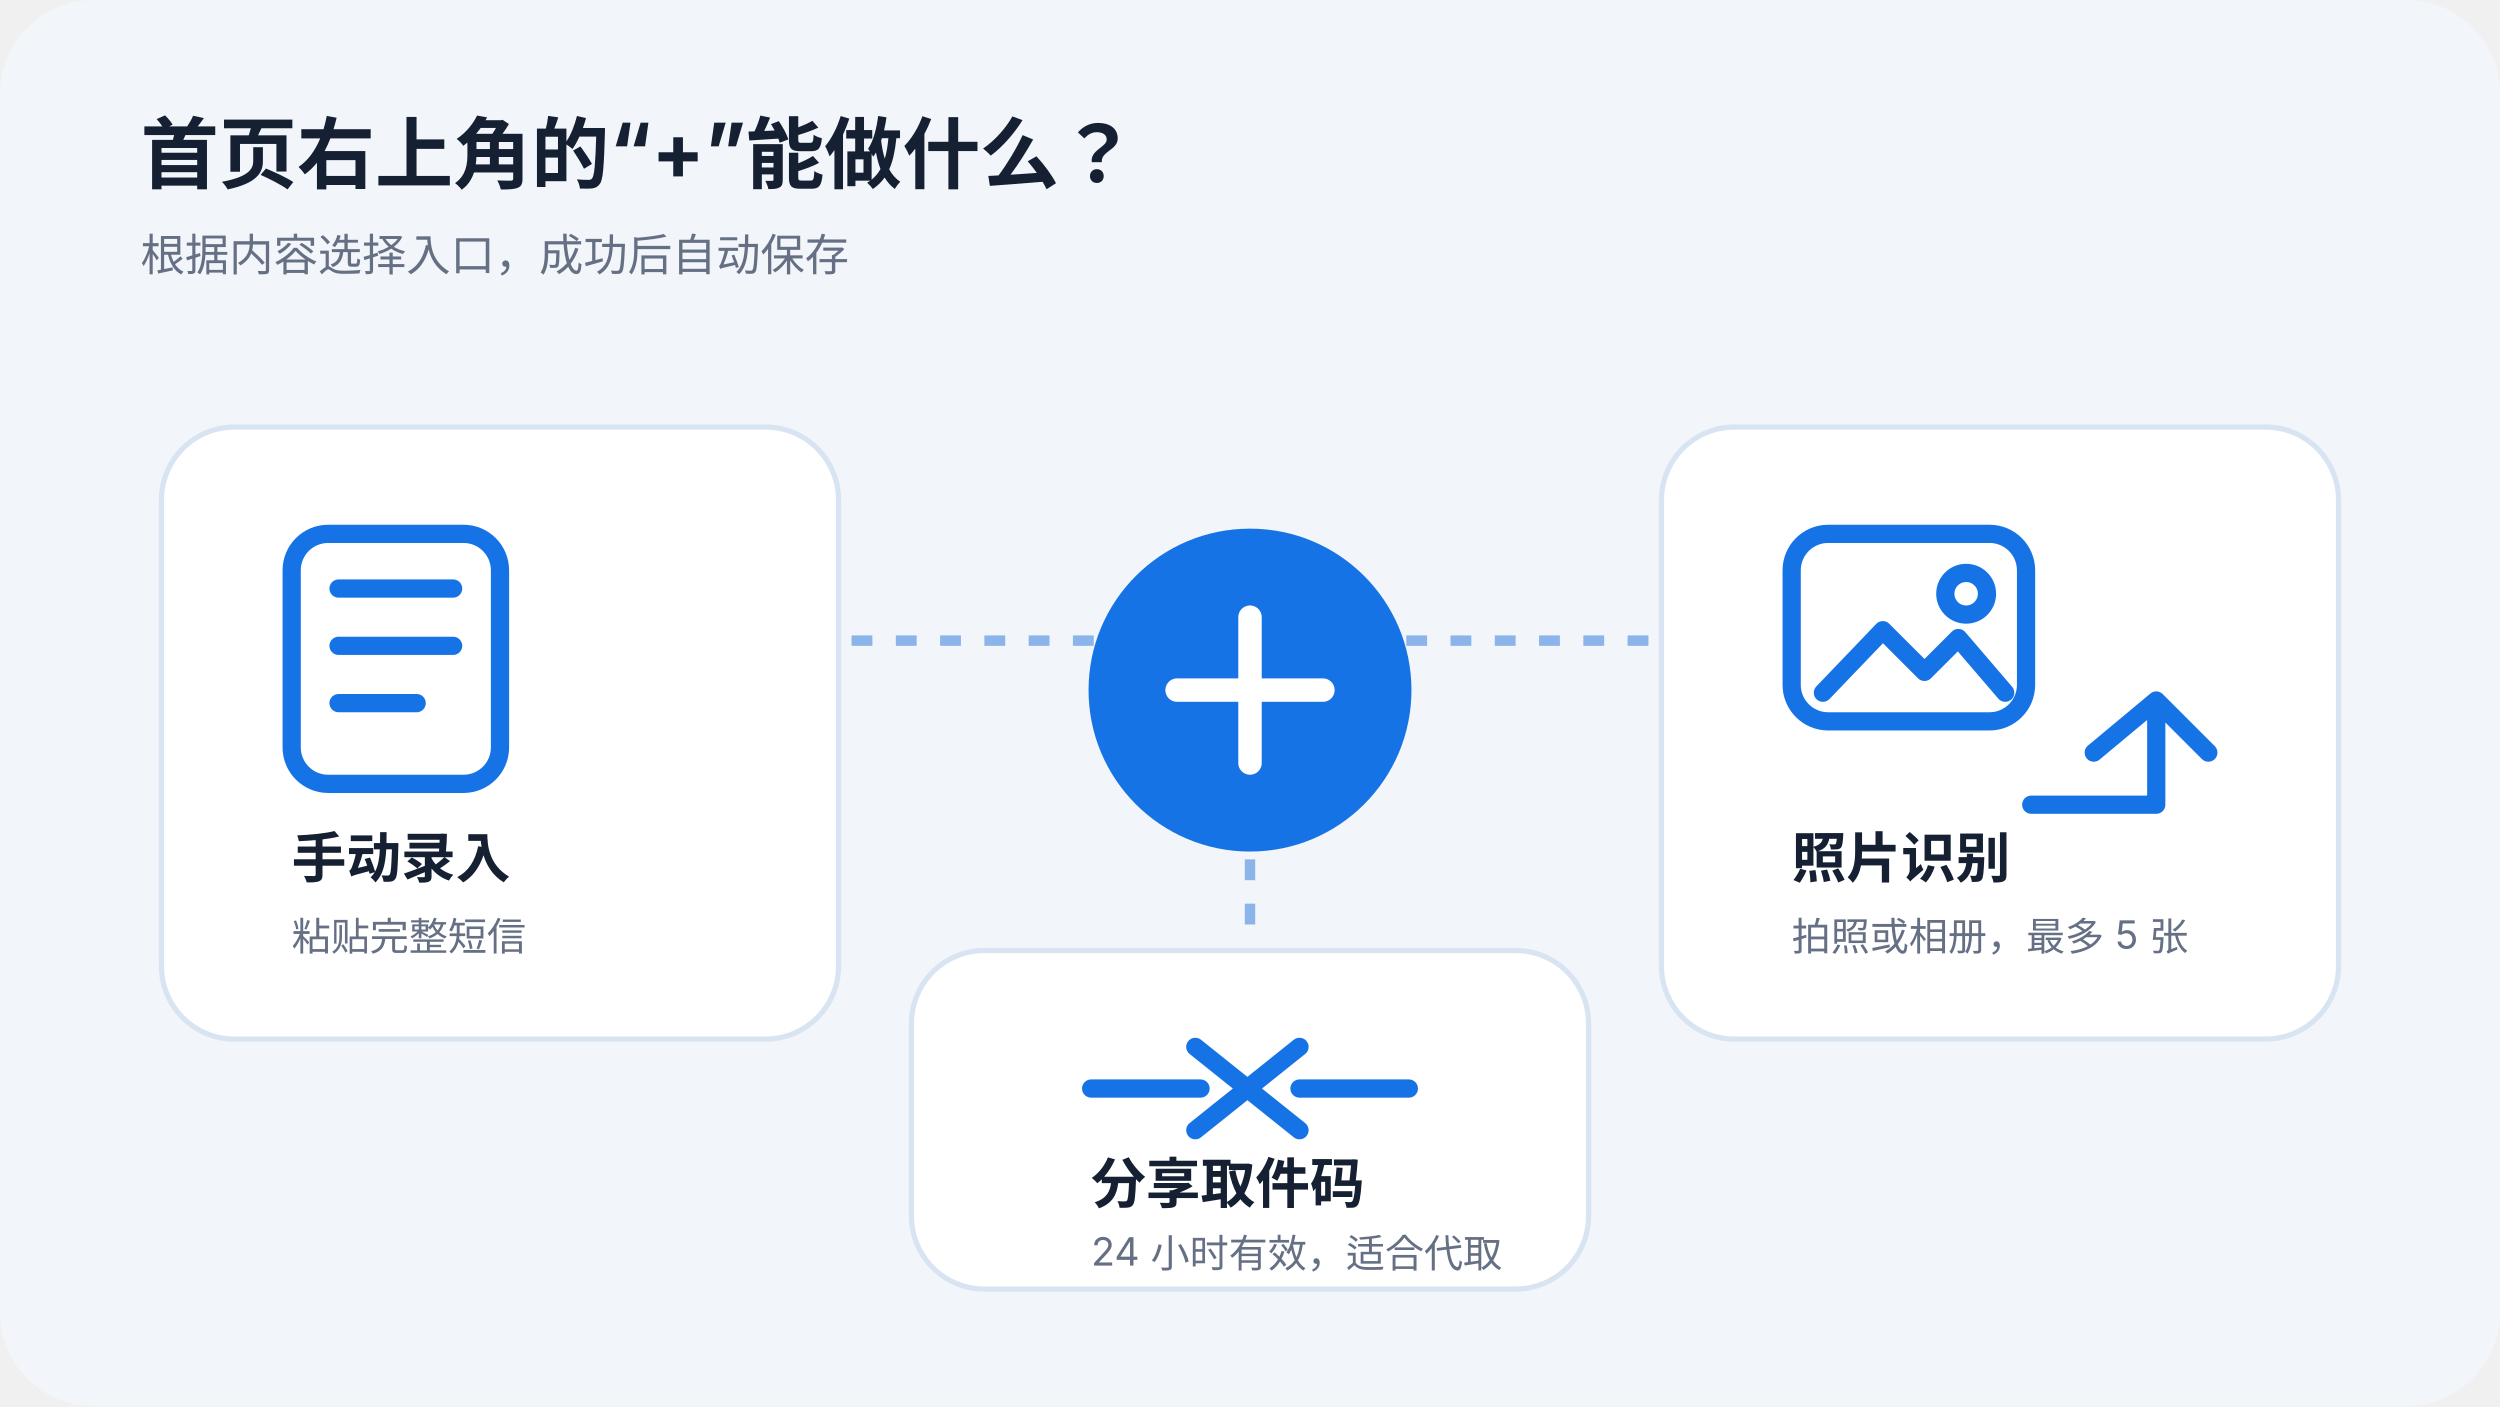
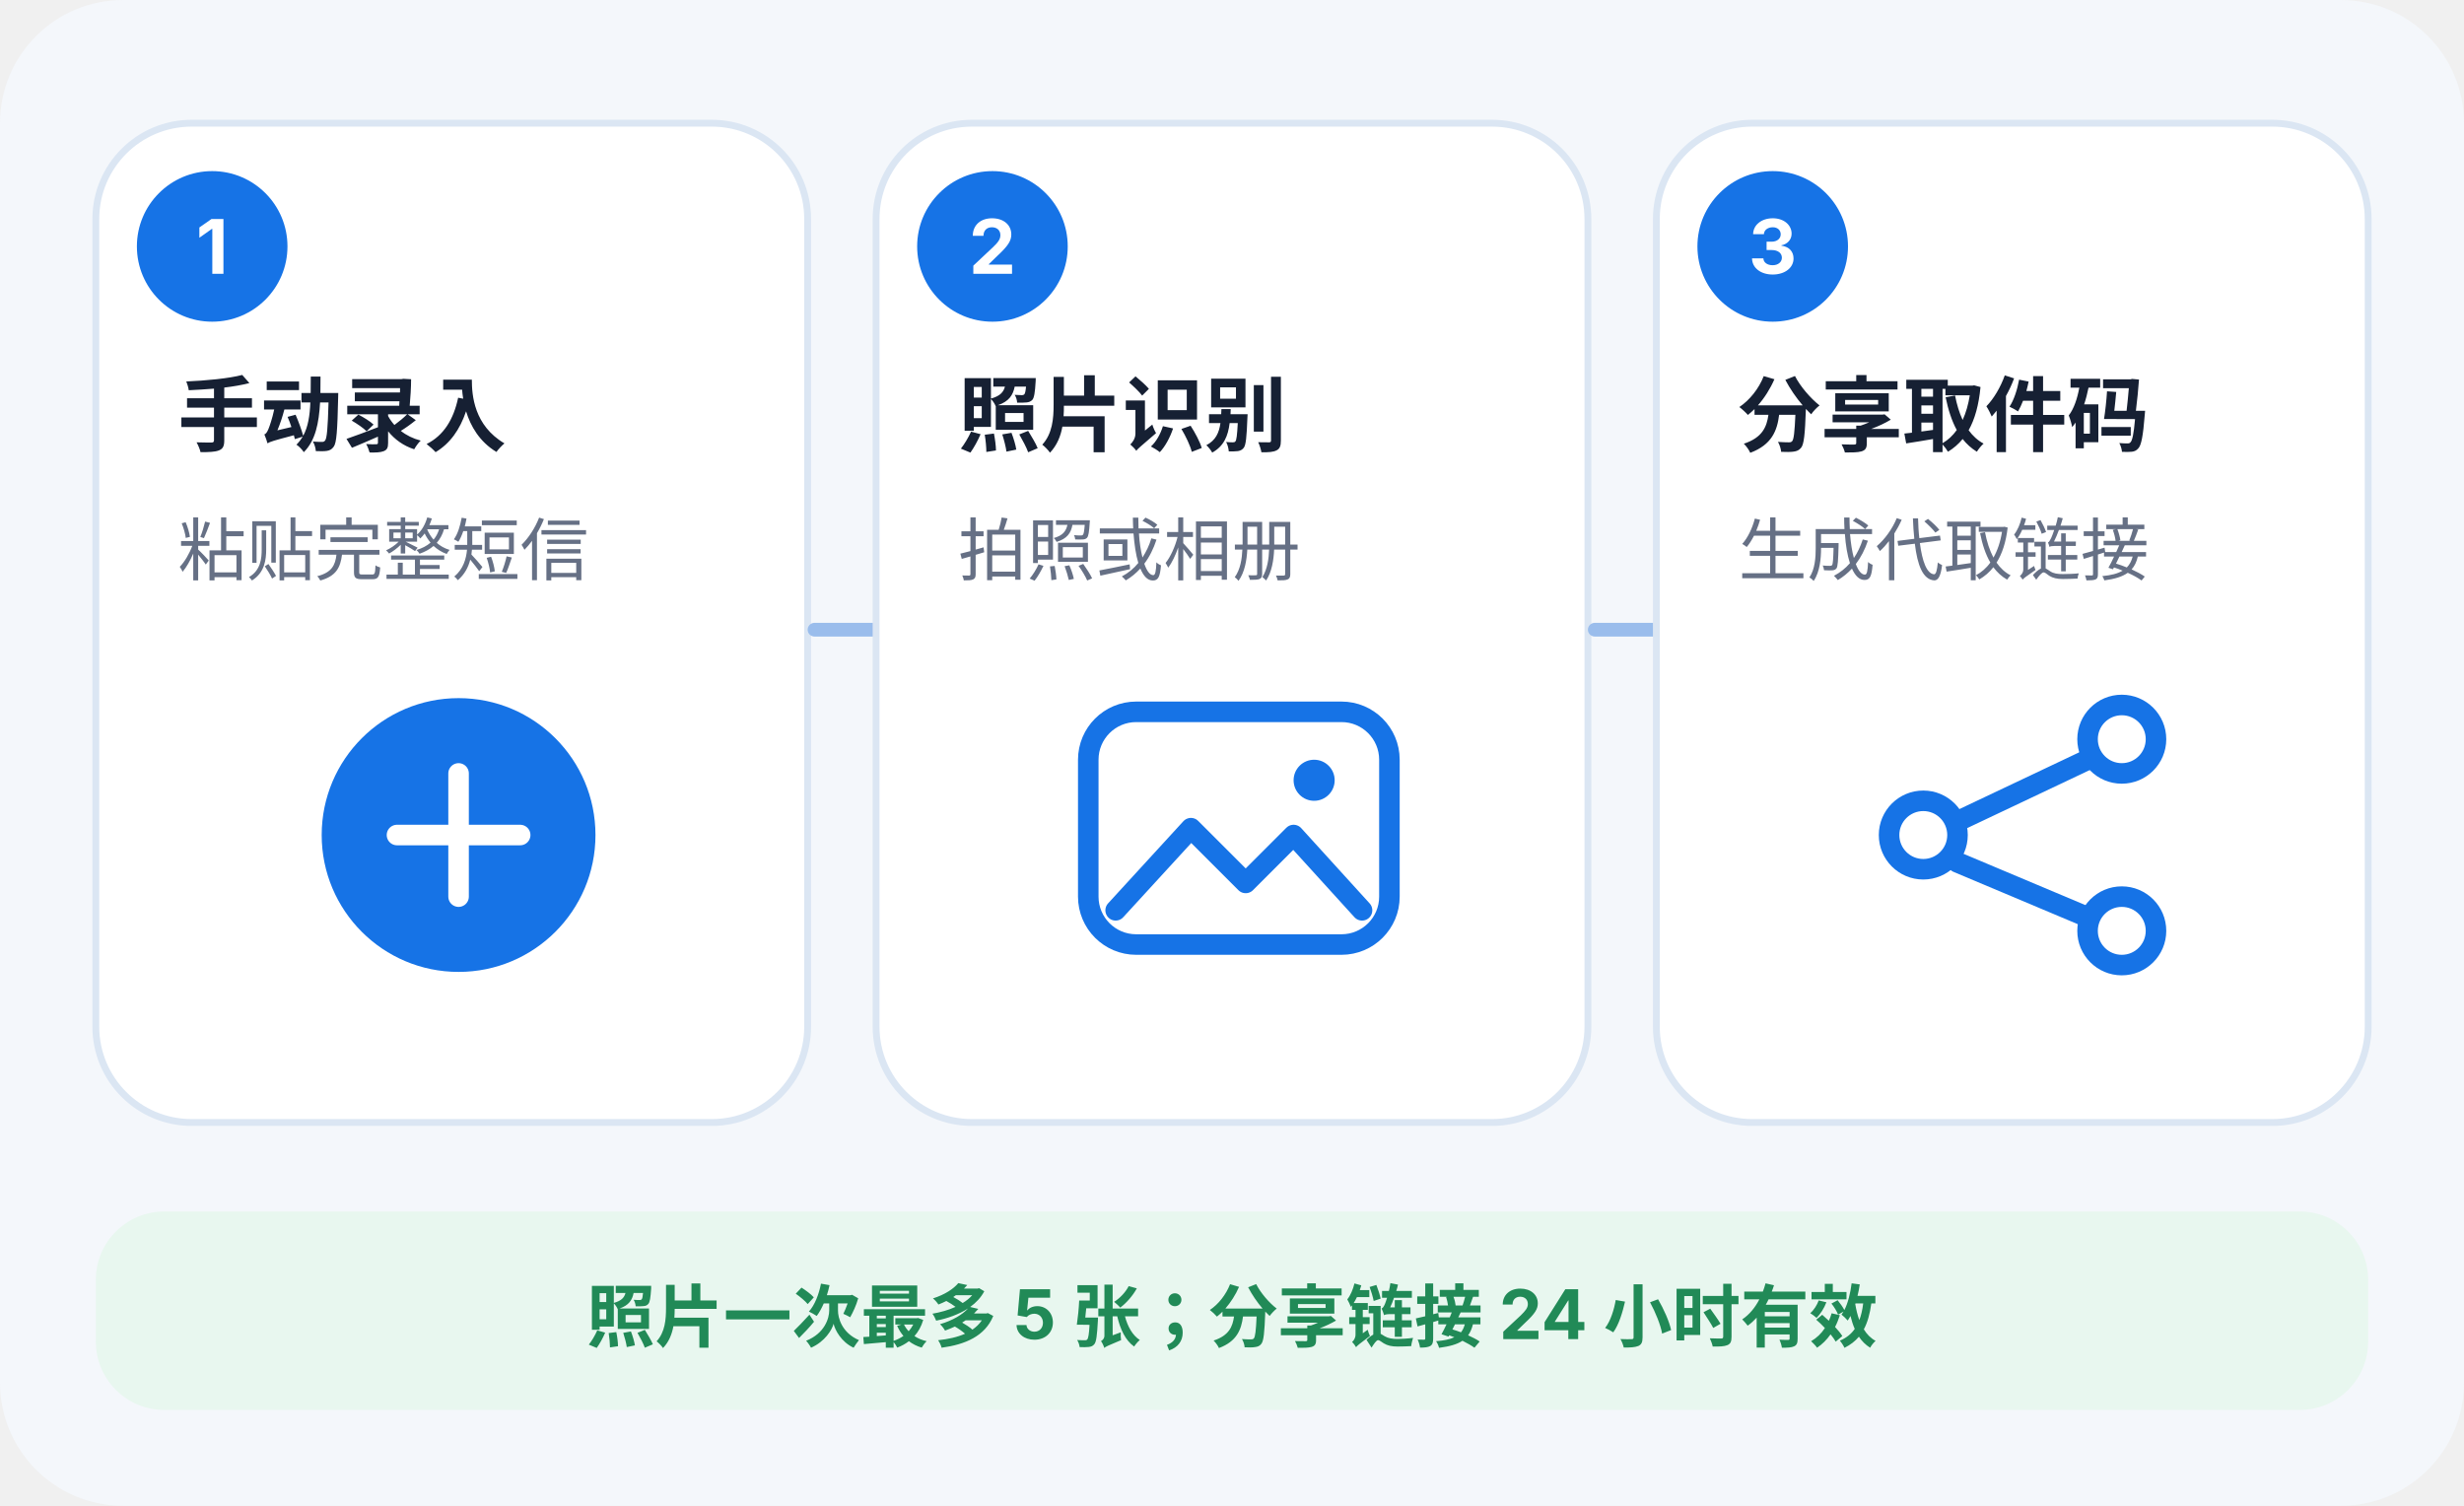
- <svg xmlns="http://www.w3.org/2000/svg" width="960" height="540" viewBox="0 0 960 540" role="img" aria-labelledby="t d">
-   <rect width="960" height="540" rx="36" fill="#f2f5f9" />
-   <g font-family="-apple-system,BlinkMacSystemFont,'PingFang SC',sans-serif">
-     <text x="54" y="70" font-size="30" font-weight="700" fill="#162033">首页右上角的“+”能做什么？</text>
-     <text x="54" y="104" font-size="17" fill="#667085">根据内容选择入口，成功后自动保存</text>
-     <circle cx="480" cy="265" r="62" fill="#1673e6" />
-     <path d="M452 265h56m-28-28v56" stroke="#fff" stroke-width="9" stroke-linecap="round" />
-     <g fill="#fff" stroke="#d9e4f2" stroke-width="2">
-       <rect x="62" y="164" width="260" height="235" rx="28" />
-       <rect x="638" y="164" width="260" height="235" rx="28" />
-       <rect x="350" y="365" width="260" height="130" rx="28" />
-     </g>
-     <g stroke="#1673e6" stroke-width="7" fill="none" stroke-linecap="round" stroke-linejoin="round">
-       <rect x="112" y="205" width="80" height="96" rx="14" />
-       <path d="M130 226h44M130 248h44M130 270h30" />
-       <rect x="688" y="205" width="90" height="72" rx="14" />
-       <circle cx="755" cy="228" r="8" />
-       <path d="m700 266 23-24 16 16 13-13 18 21" />
-       <path d="M780 309h48v-40m-24 20 24-20 20 20" />
-       <path d="M419 418h42m38 0h42M459 402l40 32m0-32-40 32" />
-     </g>
-     <g fill="#162033" font-size="21" font-weight="650">
-       <text x="112" y="337">手动录入</text>
-       <text x="688" y="337">照片识别</text>
-       <text x="419" y="462">分享取件码</text>
-     </g>
-     <g fill="#667085" font-size="15">
-       <text x="112" y="365">粘贴完整短信</text>
-       <text x="688" y="365">拍照或相册，最多 5 张</text>
-       <text x="419" y="486">24 小时有效，适合代取</text>
-     </g>
-     <g stroke="#8bb4ea" stroke-width="4" fill="none" stroke-dasharray="8 9">
-       <path d="M420 246 326 246M540 246h94M480 330v31" />
-     </g>
-   </g>
+ <svg xmlns="http://www.w3.org/2000/svg" viewBox="0 0 360 220" role="img" aria-labelledby="t d">
+   <style>text{font-family:-apple-system,BlinkMacSystemFont,"PingFang SC",sans-serif}.n{font-size:11px;font-weight:700;fill:#fff}.h{font-size:12px;font-weight:700;fill:#162033}.p{font-size:10px;fill:#667085}.line{stroke:#9abdec;stroke-width:2;fill:none;stroke-linecap:round;stroke-linejoin:round}.icon{stroke:#1673e6;stroke-width:3;fill:none;stroke-linecap:round;stroke-linejoin:round}</style>
+   <rect width="360" height="220" rx="18" fill="#f4f7fb" />
+   <rect x="14" y="18" width="104" height="146" rx="14" fill="#fff" stroke="#dbe6f3" />
+   <circle cx="31" cy="36" r="11" fill="#1673e6" />
+   <text class="n" x="31" y="40" text-anchor="middle">1</text>
+   <text class="h" x="26" y="65">手动录入</text>
+   <text class="p" x="26" y="84">粘贴完整短信</text>
+   <circle cx="67" cy="122" r="20" fill="#1673e6" />
+   <path d="M58 122h18m-9-9v18" stroke="#fff" stroke-width="3" stroke-linecap="round" />
+   <path class="line" d="M119 92h20m-6-6 6 6-6 6" />
+   <rect x="128" y="18" width="104" height="146" rx="14" fill="#fff" stroke="#dbe6f3" />
+   <circle cx="145" cy="36" r="11" fill="#1673e6" />
+   <text class="n" x="145" y="40" text-anchor="middle">2</text>
+   <text class="h" x="140" y="65">照片识别</text>
+   <text class="p" x="140" y="84">拍照或相册</text>
+   <rect class="icon" x="159" y="104" width="44" height="34" rx="7" />
+   <circle cx="192" cy="114" r="3" fill="#1673e6" />
+   <path class="icon" d="m163 133 11-12 8 8 7-7 10 11" />
+   <path class="line" d="M233 92h20m-6-6 6 6-6 6" />
+   <rect x="242" y="18" width="104" height="146" rx="14" fill="#fff" stroke="#dbe6f3" />
+   <circle cx="259" cy="36" r="11" fill="#1673e6" />
+   <text class="n" x="259" y="40" text-anchor="middle">3</text>
+   <text class="h" x="254" y="65">分享取件码</text>
+   <text class="p" x="254" y="84">生成代取链接</text>
+   <circle class="icon" cx="281" cy="122" r="5" />
+   <circle class="icon" cx="310" cy="108" r="5" />
+   <circle class="icon" cx="310" cy="136" r="5" />
+   <path class="icon" d="m286 120 19-9m-19 15 19 8" />
+   <rect x="14" y="177" width="332" height="29" rx="10" fill="#e8f7ef" />
+   <text x="180" y="196" text-anchor="middle" font-size="10" font-weight="650" fill="#218a57">照片一次最多 5 张；分享链接 24 小时有效</text>
</svg>
